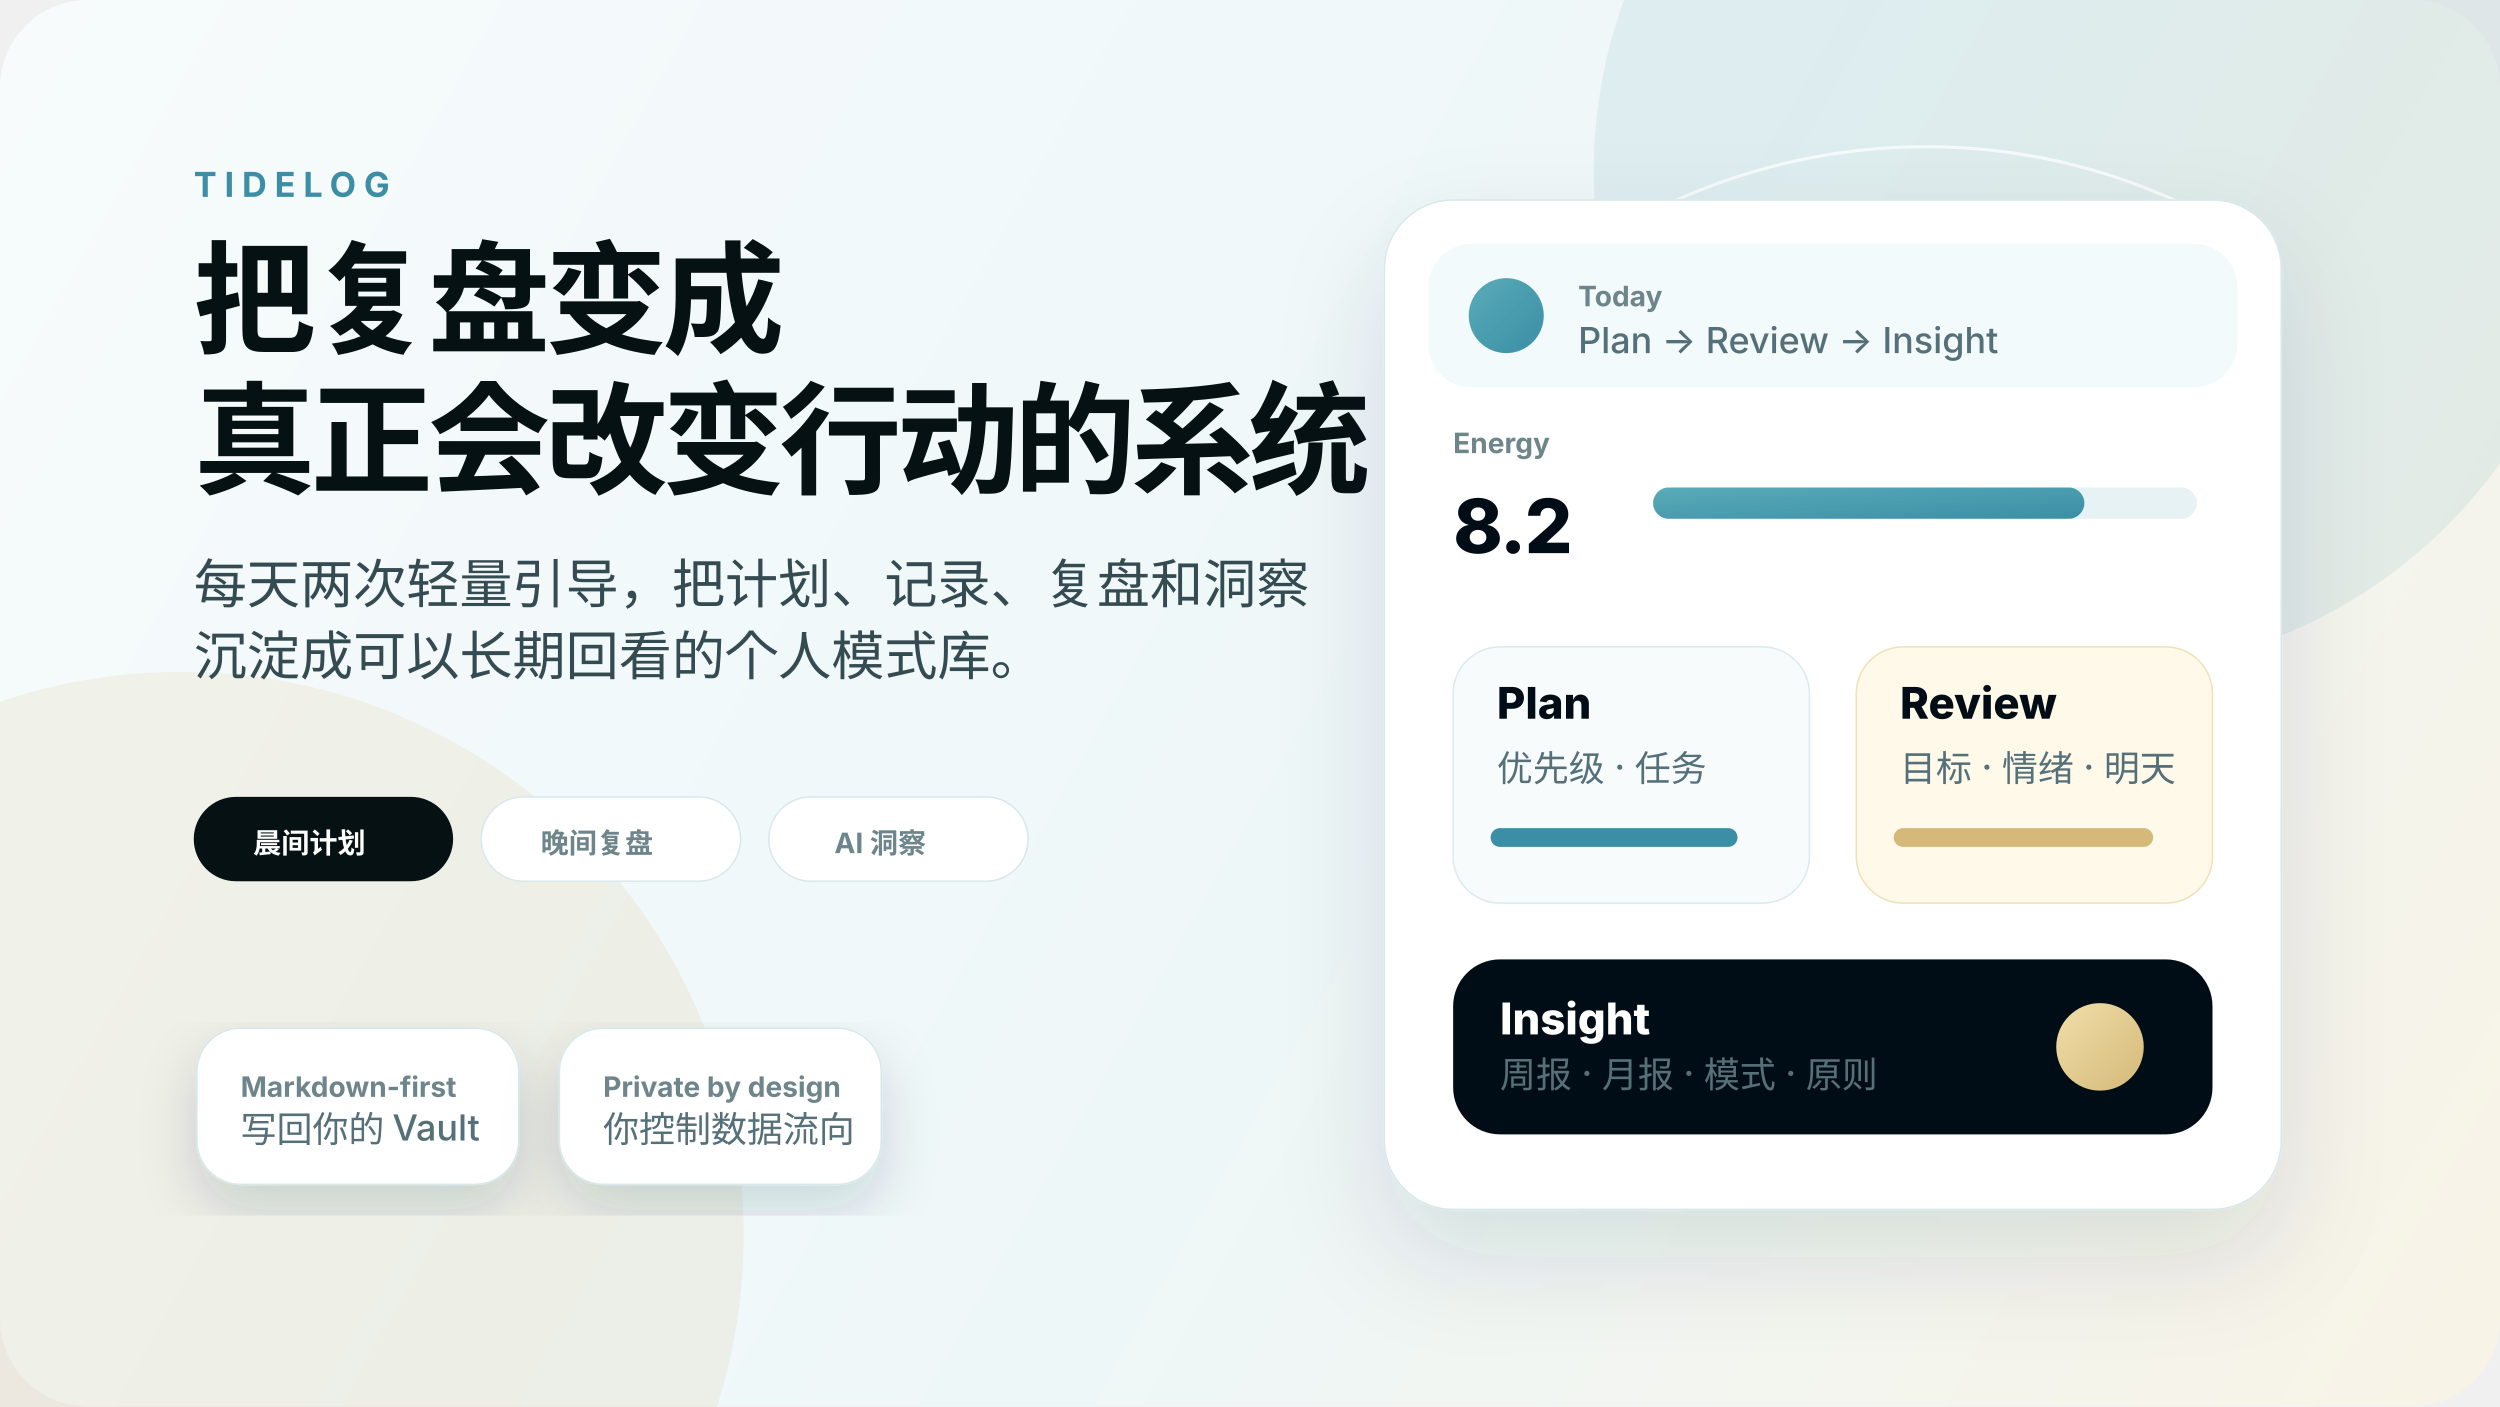
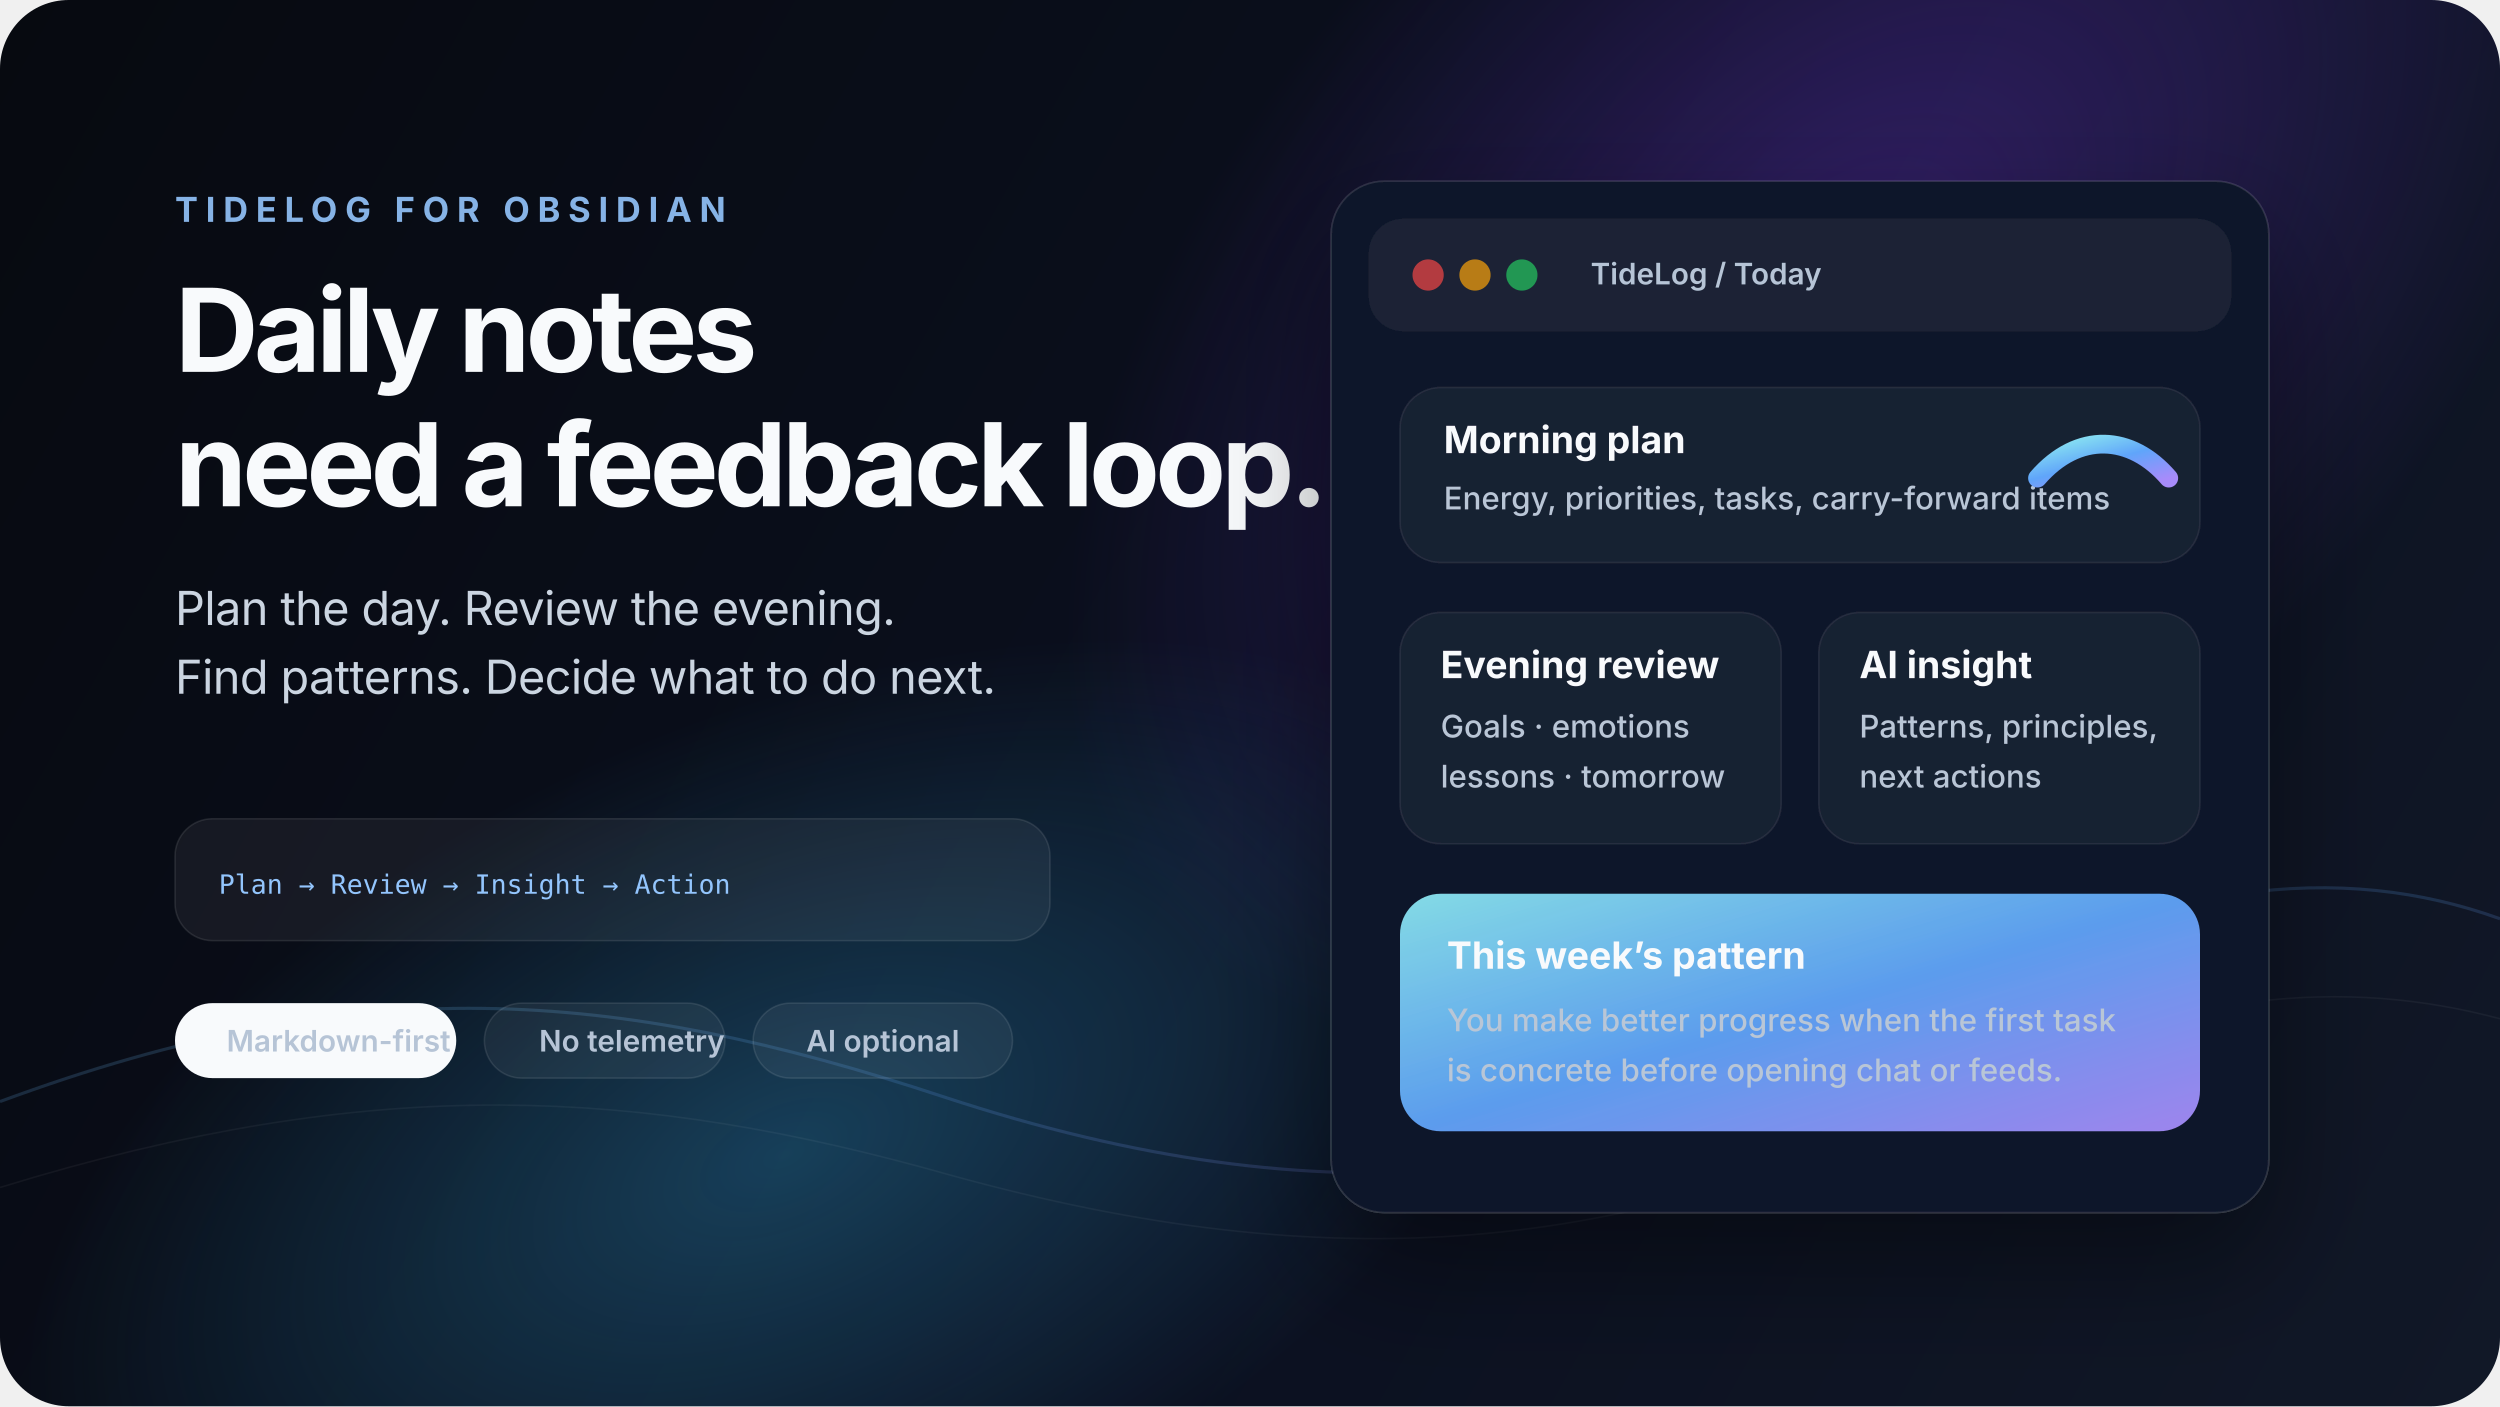
<svg xmlns="http://www.w3.org/2000/svg" width="1600" height="900" viewBox="0 0 1600 900" fill="none" role="img" aria-labelledby="title desc">
  <defs>
    <linearGradient id="bg" x1="0" y1="0" x2="1600" y2="900" gradientUnits="userSpaceOnUse">
-       <stop stop-color="#F7FBFC" />
-       <stop offset="0.55" stop-color="#EEF7F8" />
-       <stop offset="1" stop-color="#F8F3E6" />
+       <stop stop-color="#070A10" />
+       <stop offset="0.58" stop-color="#0B1020" />
+       <stop offset="1" stop-color="#111827" />
    </linearGradient>
-     <linearGradient id="teal" x1="0" y1="0" x2="1" y2="1">
-       <stop stop-color="#5AABB8" />
-       <stop offset="1" stop-color="#3B8EA5" />
+     <radialGradient id="glowA" cx="0" cy="0" r="1" gradientUnits="userSpaceOnUse" gradientTransform="translate(1180 180) rotate(136) scale(600 360)">
+       <stop stop-color="#7C3AED" stop-opacity="0.34" />
+       <stop offset="1" stop-color="#7C3AED" stop-opacity="0" />
+     </radialGradient>
+     <radialGradient id="glowB" cx="0" cy="0" r="1" gradientUnits="userSpaceOnUse" gradientTransform="translate(500 740) rotate(-24) scale(520 280)">
+       <stop stop-color="#38BDF8" stop-opacity="0.28" />
+       <stop offset="1" stop-color="#38BDF8" stop-opacity="0" />
+     </radialGradient>
+     <linearGradient id="accent" x1="0" y1="0" x2="1" y2="1">
+       <stop stop-color="#8BE7F1" />
+       <stop offset="0.5" stop-color="#60A5FA" />
+       <stop offset="1" stop-color="#A78BFA" />
    </linearGradient>
-     <linearGradient id="gold" x1="0" y1="0" x2="1" y2="1">
-       <stop stop-color="#F1DEAA" />
-       <stop offset="1" stop-color="#D4B978" />
-     </linearGradient>
-     <filter id="cardShadow" x="-20%" y="-20%" width="140%" height="150%" color-interpolation-filters="sRGB">
-       <feDropShadow dx="0" dy="30" stdDeviation="34" flood-color="#123844" flood-opacity="0.12" />
-     </filter>
-     <filter id="softShadow" x="-20%" y="-20%" width="140%" height="140%" color-interpolation-filters="sRGB">
-       <feDropShadow dx="0" dy="16" stdDeviation="18" flood-color="#123844" flood-opacity="0.16" />
+     <filter id="shadow" x="-20%" y="-20%" width="140%" height="150%" color-interpolation-filters="sRGB">
+       <feDropShadow dx="0" dy="34" stdDeviation="38" flood-color="#000000" flood-opacity="0.42" />
    </filter>
    <style>
-       .eyebrow { font-family: -apple-system, BlinkMacSystemFont, "SF Pro Text", "PingFang SC", "Microsoft YaHei", sans-serif; font-size: 22px; font-weight: 700; letter-spacing: 5px; fill: #3B8EA5; }
-       .title { font-family: -apple-system, BlinkMacSystemFont, "SF Pro Display", "PingFang SC", "Microsoft YaHei", sans-serif; font-size: 78px; font-weight: 800; fill: #061113; letter-spacing: -3px; }
-       .subtitle { font-family: -apple-system, BlinkMacSystemFont, "SF Pro Text", "PingFang SC", "Microsoft YaHei", sans-serif; font-size: 34px; font-weight: 540; fill: #344B51; }
-       .cardTitle { font-family: -apple-system, BlinkMacSystemFont, "SF Pro Text", "PingFang SC", "Microsoft YaHei", sans-serif; font-size: 28px; font-weight: 760; fill: #061113; }
-       .body { font-family: -apple-system, BlinkMacSystemFont, "SF Pro Text", "PingFang SC", "Microsoft YaHei", sans-serif; font-size: 23px; font-weight: 520; fill: #557078; }
-       .small { font-family: -apple-system, BlinkMacSystemFont, "SF Pro Text", "PingFang SC", "Microsoft YaHei", sans-serif; font-size: 18px; font-weight: 680; fill: #6E858C; }
-       .metric { font-family: -apple-system, BlinkMacSystemFont, "SF Pro Display", sans-serif; font-size: 48px; font-weight: 820; fill: #061113; letter-spacing: -1px; }
-       .white { fill: #FFFFFF; }
+       .label{font-family:Inter,-apple-system,BlinkMacSystemFont,"SF Pro Text",sans-serif;font-size:22px;font-weight:650;letter-spacing:5px;fill:#93C5FD;opacity:.9}
+       .title{font-family:Inter,-apple-system,BlinkMacSystemFont,"SF Pro Display",sans-serif;font-size:74px;font-weight:680;line-height:1;letter-spacing:-3px;fill:#F8FAFC}
+       .sub{font-family:Inter,-apple-system,BlinkMacSystemFont,"SF Pro Text",sans-serif;font-size:30px;font-weight:430;fill:#CBD5E1;letter-spacing:-.4px}
+       .small{font-family:Inter,-apple-system,BlinkMacSystemFont,"SF Pro Text",sans-serif;font-size:19px;font-weight:560;fill:#B6C4D6}
+       .cardTitle{font-family:Inter,-apple-system,BlinkMacSystemFont,"SF Pro Text",sans-serif;font-size:24px;font-weight:680;fill:#F8FAFC}
+       .body{font-family:Inter,-apple-system,BlinkMacSystemFont,"SF Pro Text",sans-serif;font-size:20px;font-weight:460;fill:#B9C6D6}
+       .mono{font-family:"SF Mono",ui-monospace,Menlo,monospace;font-size:17px;font-weight:520;fill:#93C5FD}
    </style>
  </defs>
-   <rect width="1600" height="900" rx="56" fill="url(#bg)" />
-   <circle cx="1340" cy="110" r="320" fill="#3B8EA5" opacity="0.10" />
-   <circle cx="116" cy="790" r="360" fill="#D4B978" opacity="0.14" />
-   <path d="M1060 134C1192 70 1342 84 1458 166" stroke="#FFFFFF" stroke-width="2" opacity="0.72" />
-   <g transform="translate(124 126)">
-     <text x="0" y="0" class="eyebrow">TIDELOG</text>
-     <text x="0" y="94" class="title">把复盘变成</text>
-     <text x="0" y="184" class="title">真正会改变行动的系统</text>
-     <text x="0" y="260" class="subtitle">每天两次轻量引导，把计划、记录、复盘和洞察</text>
-     <text x="0" y="306" class="subtitle">沉淀成可以长期回看的个人模式库。</text>
-     <g transform="translate(0 384)">
-       <rect width="166" height="54" rx="27" fill="#061113" />
-       <text x="38" y="36" class="small white">晨间计划</text>
-       <rect x="184" width="166" height="54" rx="27" fill="#FFFFFF" stroke="#D8E8EC" />
-       <text x="222" y="36" class="small">晚间复盘</text>
-       <rect x="368" width="166" height="54" rx="27" fill="#FFFFFF" stroke="#D8E8EC" />
-       <text x="410" y="36" class="small">AI 洞察</text>
+   <rect width="1600" height="900" rx="44" fill="url(#bg)" />
+   <rect width="1600" height="900" rx="44" fill="url(#glowA)" />
+   <rect width="1600" height="900" rx="44" fill="url(#glowB)" />
+   <g opacity=".18">
+     <path d="M0 705C230 620 392 632 604 702C850 783 1038 760 1218 654C1378 560 1500 552 1600 588" stroke="url(#accent)" stroke-width="2" />
+     <path d="M0 760C240 686 410 696 608 752C854 820 1040 802 1244 704C1394 632 1502 626 1600 652" stroke="#FFFFFF" stroke-opacity=".26" stroke-width="1" />
+   </g>
+   <g transform="translate(112 142)">
+     <text x="0" y="0" class="label">TIDELOG FOR OBSIDIAN</text>
+     <text x="0" y="96" class="title">Daily notes</text>
+     <text x="0" y="182" class="title">need a feedback loop.</text>
+     <text x="0" y="258" class="sub">Plan the day. Review the evening.</text>
+     <text x="0" y="302" class="sub">Find patterns. Decide what to do next.</text>
+     <g transform="translate(0 382)">
+       <rect width="560" height="78" rx="24" fill="white" fill-opacity=".055" stroke="white" stroke-opacity=".10" />
+       <text x="28" y="48" class="mono">Plan → Review → Insight → Action</text>
+     </g>
+     <g transform="translate(0 500)">
+       <rect width="180" height="48" rx="24" fill="#F8FAFC" />
+       <text x="33" y="31" class="small" fill="#0B1020">Markdown-first</text>
+       <rect x="198" width="154" height="48" rx="24" fill="white" fill-opacity=".055" stroke="white" stroke-opacity=".10" />
+       <text x="233" y="31" class="small">No telemetry</text>
+       <rect x="370" width="166" height="48" rx="24" fill="white" fill-opacity=".055" stroke="white" stroke-opacity=".10" />
+       <text x="404" y="31" class="small">AI optional</text>
    </g>
  </g>
-   <g transform="translate(886 128)" filter="url(#cardShadow)">
-     <rect width="574" height="646" rx="44" fill="#FFFFFF" stroke="#D7E8EB" />
-     <rect x="28" y="28" width="518" height="92" rx="28" fill="#F3FAFB" />
-     <circle cx="78" cy="74" r="24" fill="url(#teal)" />
-     <text x="124" y="68" class="small">Today</text>
-     <text x="124" y="98" class="body">Plan → Review → Insight</text>
-     <g transform="translate(44 162)">
-       <text x="0" y="0" class="small">Energy</text>
-       <text x="0" y="64" class="metric">8.2</text>
-       <rect x="128" y="22" width="348" height="20" rx="10" fill="#E7F2F4" />
-       <rect x="128" y="22" width="276" height="20" rx="10" fill="url(#teal)" />
+   <g transform="translate(852 116)" filter="url(#shadow)">
+     <rect width="600" height="660" rx="34" fill="#0F172A" stroke="white" stroke-opacity=".12" />
+     <rect x="24" y="24" width="552" height="72" rx="22" fill="white" fill-opacity=".05" />
+     <circle cx="62" cy="60" r="10" fill="#EF4444" opacity=".72" />
+     <circle cx="92" cy="60" r="10" fill="#F59E0B" opacity=".72" />
+     <circle cx="122" cy="60" r="10" fill="#22C55E" opacity=".72" />
+     <text x="166" y="66" class="small">TideLog / Today</text>
+     <g transform="translate(44 132)">
+       <rect width="512" height="112" rx="26" fill="white" fill-opacity=".045" stroke="white" stroke-opacity=".075" />
+       <text x="28" y="42" class="cardTitle">Morning plan</text>
+       <text x="28" y="78" class="body">Energy, priorities, tasks, carry-forward items</text>
+       <path d="M408 58C434 28 468 30 492 58" stroke="url(#accent)" stroke-width="12" stroke-linecap="round" />
    </g>
-     <g transform="translate(44 286)">
-       <rect width="228" height="164" rx="30" fill="#F7FBFC" stroke="#DBEBEE" />
-       <text x="28" y="46" class="cardTitle">Plan</text>
-       <text x="28" y="86" class="body">优先级 · 任务</text>
-       <path d="M30 122H176" stroke="#3B8EA5" stroke-width="12" stroke-linecap="round" />
+     <g transform="translate(44 276)">
+       <rect width="244" height="148" rx="26" fill="white" fill-opacity=".045" stroke="white" stroke-opacity=".075" />
+       <text x="26" y="42" class="cardTitle">Evening review</text>
+       <text x="26" y="80" class="body">Goals · emotions</text>
+       <text x="26" y="112" class="body">lessons · tomorrow</text>
    </g>
-     <g transform="translate(302 286)">
-       <rect width="228" height="164" rx="30" fill="#FFF9EA" stroke="#EFE1B8" />
-       <text x="28" y="46" class="cardTitle">Review</text>
-       <text x="28" y="86" class="body">目标 · 情绪 · 明天</text>
-       <path d="M30 122H184" stroke="#D4B978" stroke-width="12" stroke-linecap="round" />
+     <g transform="translate(312 276)">
+       <rect width="244" height="148" rx="26" fill="white" fill-opacity=".045" stroke="white" stroke-opacity=".075" />
+       <text x="26" y="42" class="cardTitle">AI insight</text>
+       <text x="26" y="80" class="body">Patterns, principles,</text>
+       <text x="26" y="112" class="body">next actions</text>
    </g>
-     <g transform="translate(44 486)">
-       <rect width="486" height="112" rx="30" fill="#061113" />
-       <text x="30" y="48" class="cardTitle white">Insight</text>
-       <text x="30" y="82" class="body" fill="#D8E8EC">周报 · 月报 · 模式 · 原则</text>
-       <circle cx="414" cy="56" r="28" fill="url(#gold)" />
+     <g transform="translate(44 456)">
+       <rect width="512" height="152" rx="26" fill="url(#accent)" opacity=".94" />
+       <text x="30" y="48" class="cardTitle" fill="#06111F">This week’s pattern</text>
+       <text x="30" y="88" class="body" fill="#07111E">You make better progress when the first task</text>
+       <text x="30" y="120" class="body" fill="#07111E">is concrete before opening chat or feeds.</text>
    </g>
  </g>
-   <g transform="translate(126 658)" filter="url(#softShadow)">
-     <rect width="206" height="100" rx="28" fill="#FFFFFF" stroke="#D7E8EB" />
-     <text x="28" y="44" class="small">Markdown-first</text>
-     <text x="28" y="73" class="body">写回你的 Vault</text>
-   </g>
-   <g transform="translate(358 658)" filter="url(#softShadow)">
-     <rect width="206" height="100" rx="28" fill="#FFFFFF" stroke="#D7E8EB" />
-     <text x="28" y="44" class="small">Private by design</text>
-     <text x="28" y="73" class="body">你控制数据流向</text>
-   </g>
</svg>
